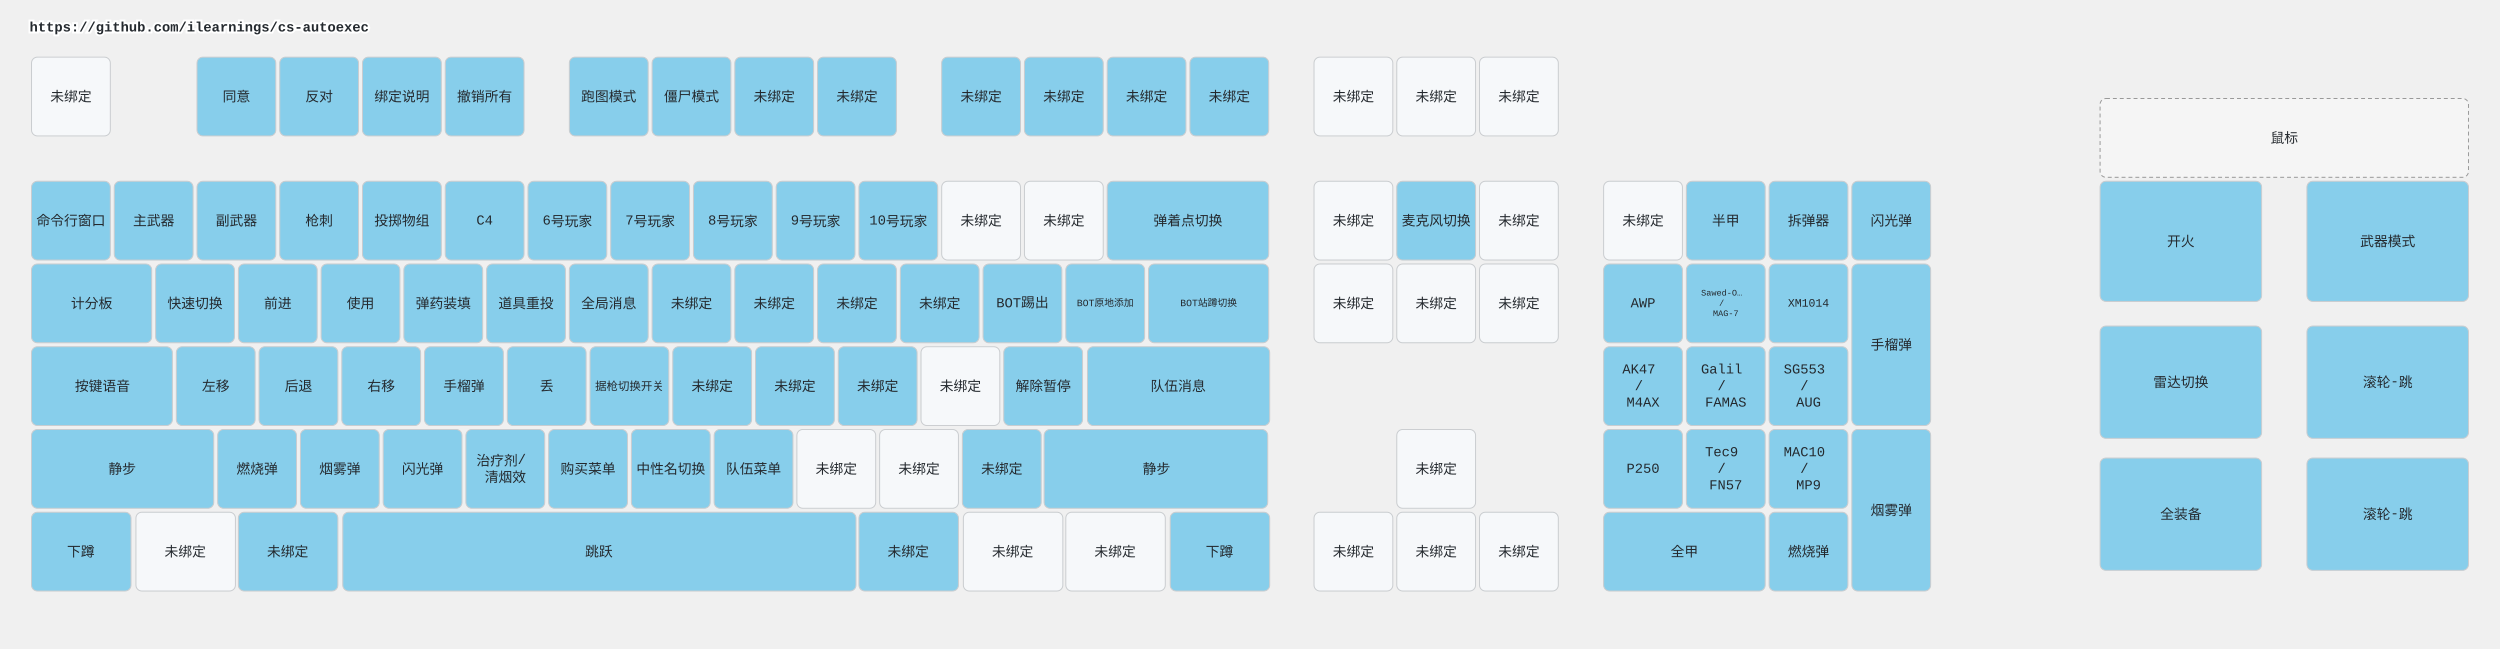
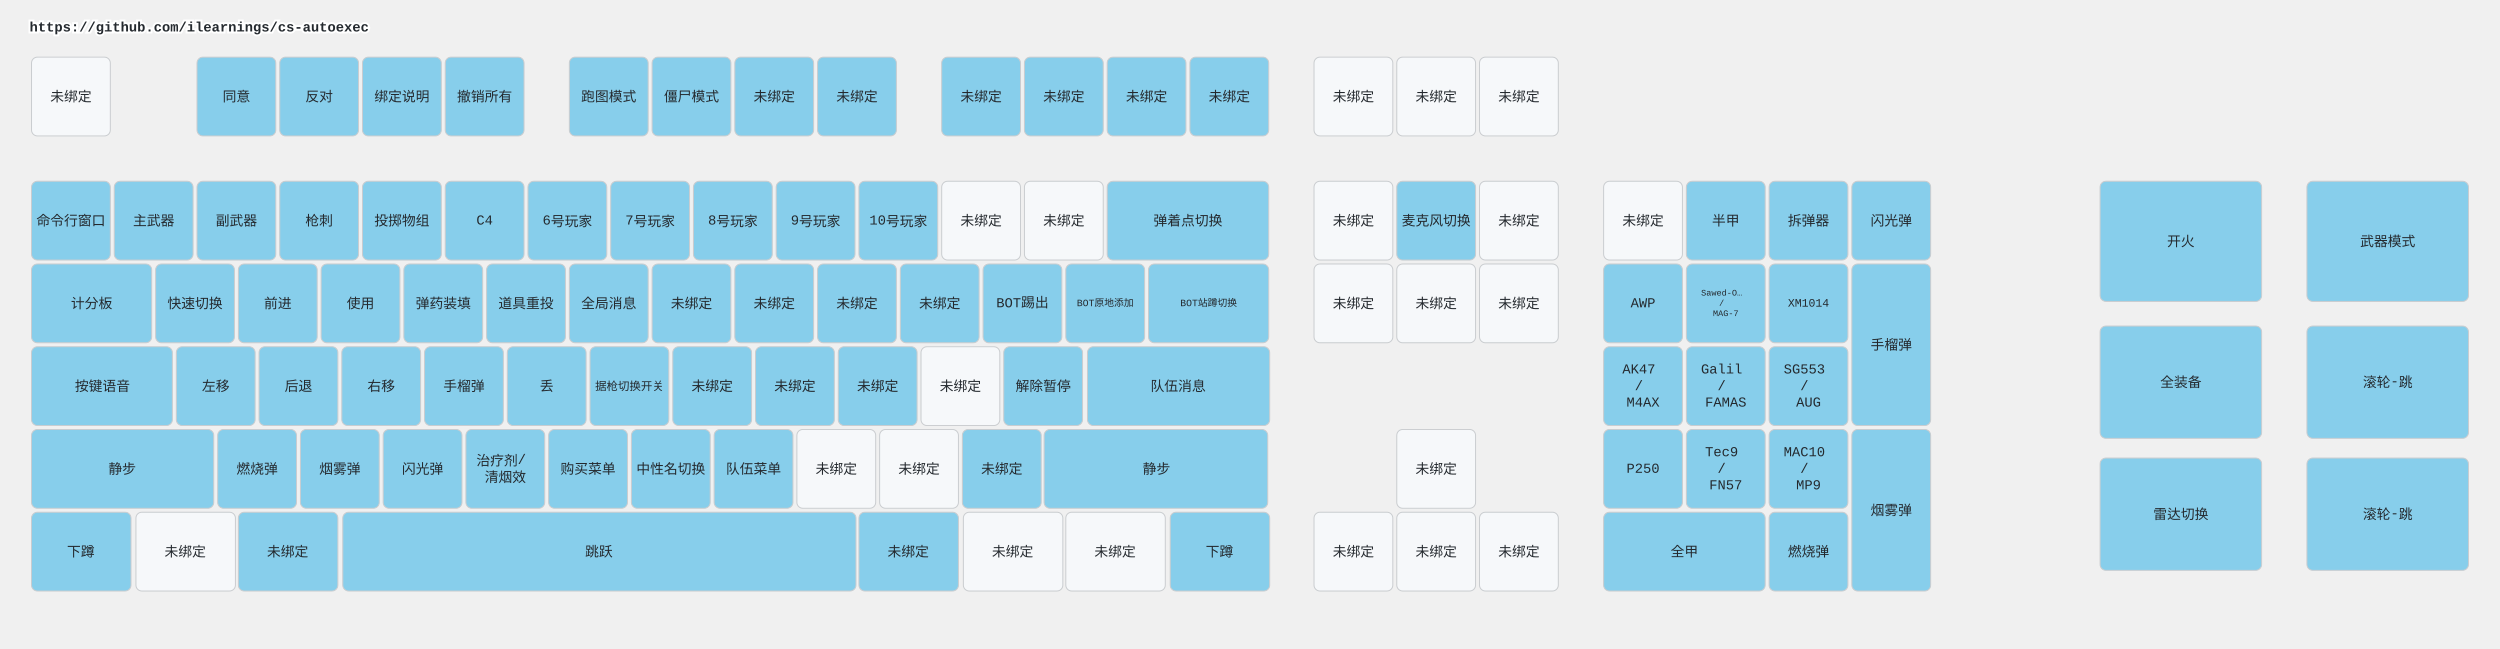
<svg xmlns="http://www.w3.org/2000/svg" width="2538" height="658" viewBox="0 0 2538 658" class="keymap">
  <style>/* inherit to force styles through use tags */
svg path {
    fill: inherit;
}

/* font and background color specifications */
svg.keymap {
    font-family: SFMono-Regular,Consolas,Liberation Mono,Menlo,monospace;
    font-size: 14px;
    font-kerning: normal;
    text-rendering: optimizeLegibility;
    fill: #24292e;
}

/* default key styling */
rect.key {
    fill: #f6f8fa;
}

rect.key, rect.combo {
    stroke: #c9cccf;
    stroke-width: 1;
}

/* default key side styling, only used is draw_key_sides is set */
rect.side {
    filter: brightness(90%);
}

/* color accent for combo boxes */
rect.combo, rect.combo-separate {
    fill: #cdf;
}

/* color accent for held keys */
rect.held, rect.combo.held {
    fill: #fdd;
}

/* color accent for ghost (optional) keys */
rect.ghost, rect.combo.ghost {
    stroke-dasharray: 4, 4;
    stroke-width: 2;
}

text {
    text-anchor: middle;
    dominant-baseline: middle;
}

/* styling for layer labels */
text.label {
    font-weight: bold;
    text-anchor: start;
    stroke: white;
    stroke-width: 4;
    paint-order: stroke;
}

/* styling for optional footer */
text.footer {
    text-anchor: end;
    dominant-baseline: auto;
    stroke: white;
    stroke-width: 4;
    paint-order: stroke;
}

/* styling for combo tap, and key non-tap label text */
text.combo, text.hold, text.shifted, text.left, text.right, text.tl, text.tr, text.bl, text.br {
    font-size: 11px;
}

text.hold, text.bl, text.br {
    text-anchor: middle;
    dominant-baseline: auto;
}

text.shifted, text.tl, text.tr {
    text-anchor: middle;
    dominant-baseline: hanging;
}

text.left, text.tl, text.bl {
    text-anchor: start;
}

text.right, text.tr, text.br {
    text-anchor: end;
}

text.layer-activator {
    text-decoration: underline;
}

/* styling for hold/shifted label text in combo box */
text.combo.hold, text.combo.shifted, text.combo.left, text.combo.right {
    font-size: 8px;
}

/* lighter symbol for transparent keys */
text.trans {
    fill: #7b7e81;
}

/* styling for combo dendrons */
path.combo {
    stroke-width: 1;
    stroke: gray;
    fill: none;
}

/* Start Tabler Icons Cleanup */
/* cannot use height/width with glyphs */
.icon-tabler &gt; path {
    fill: inherit;
    stroke: inherit;
    stroke-width: 2;
}
/* hide tabler's default box */
.icon-tabler &gt; path[stroke="none"][fill="none"] {
    visibility: hidden;
}
/* End Tabler Icons Cleanup */

.key .legend {
  font-weight: bold;
}
rect.key.bound {
  fill: #87CEEB;
- }
- rect.key.mouse-title {
-   fill: #f5f5f5;
-   stroke: #999;
-   stroke-dasharray: 4 3;
- }
- rect.key.mouse-title .legend {
-   font-size: 11px;
-   fill: #333;
}</style>
  <g transform="translate(30, 0)" class="layer-https://github.com/ilearnings/cs-autoexec">
    <text x="0" y="28" class="label" id="https:github.comilearningscs-autoexec">https://github.com/ilearnings/cs-autoexec</text>
    <g transform="translate(0, 56)">
      <g transform="translate(42, 42)" class="key keypos-0">
        <rect rx="6" ry="6" x="-40" y="-40" width="80" height="80" class="key" />
        <text x="0" y="0" class="key tap">未绑定</text>
      </g>
      <g transform="translate(210, 42)" class="key bound keypos-1">
        <rect rx="6" ry="6" x="-40" y="-40" width="80" height="80" class="key bound" />
        <text x="0" y="0" class="key bound tap">同意</text>
      </g>
      <g transform="translate(294, 42)" class="key bound keypos-2">
        <rect rx="6" ry="6" x="-40" y="-40" width="80" height="80" class="key bound" />
        <text x="0" y="0" class="key bound tap">反对</text>
      </g>
      <g transform="translate(378, 42)" class="key bound keypos-3">
        <rect rx="6" ry="6" x="-40" y="-40" width="80" height="80" class="key bound" />
        <text x="0" y="0" class="key bound tap">绑定说明</text>
      </g>
      <g transform="translate(462, 42)" class="key bound keypos-4">
        <rect rx="6" ry="6" x="-40" y="-40" width="80" height="80" class="key bound" />
        <text x="0" y="0" class="key bound tap">撤销所有</text>
      </g>
      <g transform="translate(588, 42)" class="key bound keypos-5">
        <rect rx="6" ry="6" x="-40" y="-40" width="80" height="80" class="key bound" />
        <text x="0" y="0" class="key bound tap">跑图模式</text>
      </g>
      <g transform="translate(672, 42)" class="key bound keypos-6">
        <rect rx="6" ry="6" x="-40" y="-40" width="80" height="80" class="key bound" />
        <text x="0" y="0" class="key bound tap">僵尸模式</text>
      </g>
      <g transform="translate(756, 42)" class="key bound keypos-7">
        <rect rx="6" ry="6" x="-40" y="-40" width="80" height="80" class="key bound" />
        <text x="0" y="0" class="key bound tap">未绑定</text>
      </g>
      <g transform="translate(840, 42)" class="key bound keypos-8">
        <rect rx="6" ry="6" x="-40" y="-40" width="80" height="80" class="key bound" />
        <text x="0" y="0" class="key bound tap">未绑定</text>
      </g>
      <g transform="translate(966, 42)" class="key bound keypos-9">
        <rect rx="6" ry="6" x="-40" y="-40" width="80" height="80" class="key bound" />
        <text x="0" y="0" class="key bound tap">未绑定</text>
      </g>
      <g transform="translate(1050, 42)" class="key bound keypos-10">
        <rect rx="6" ry="6" x="-40" y="-40" width="80" height="80" class="key bound" />
        <text x="0" y="0" class="key bound tap">未绑定</text>
      </g>
      <g transform="translate(1134, 42)" class="key bound keypos-11">
        <rect rx="6" ry="6" x="-40" y="-40" width="80" height="80" class="key bound" />
        <text x="0" y="0" class="key bound tap">未绑定</text>
      </g>
      <g transform="translate(1218, 42)" class="key bound keypos-12">
        <rect rx="6" ry="6" x="-40" y="-40" width="80" height="80" class="key bound" />
        <text x="0" y="0" class="key bound tap">未绑定</text>
      </g>
      <g transform="translate(1344, 42)" class="key keypos-13">
        <rect rx="6" ry="6" x="-40" y="-40" width="80" height="80" class="key" />
        <text x="0" y="0" class="key tap">未绑定</text>
      </g>
      <g transform="translate(1428, 42)" class="key keypos-14">
        <rect rx="6" ry="6" x="-40" y="-40" width="80" height="80" class="key" />
        <text x="0" y="0" class="key tap">未绑定</text>
      </g>
      <g transform="translate(1512, 42)" class="key keypos-15">
        <rect rx="6" ry="6" x="-40" y="-40" width="80" height="80" class="key" />
        <text x="0" y="0" class="key tap">未绑定</text>
      </g>
      <g transform="translate(42, 168)" class="key bound keypos-16">
        <rect rx="6" ry="6" x="-40" y="-40" width="80" height="80" class="key bound" />
        <text x="0" y="0" class="key bound tap">命令行窗口</text>
      </g>
      <g transform="translate(126, 168)" class="key bound keypos-17">
        <rect rx="6" ry="6" x="-40" y="-40" width="80" height="80" class="key bound" />
        <text x="0" y="0" class="key bound tap">主武器</text>
      </g>
      <g transform="translate(210, 168)" class="key bound keypos-18">
        <rect rx="6" ry="6" x="-40" y="-40" width="80" height="80" class="key bound" />
        <text x="0" y="0" class="key bound tap">副武器</text>
      </g>
      <g transform="translate(294, 168)" class="key bound keypos-19">
        <rect rx="6" ry="6" x="-40" y="-40" width="80" height="80" class="key bound" />
        <text x="0" y="0" class="key bound tap">枪刺</text>
      </g>
      <g transform="translate(378, 168)" class="key bound keypos-20">
        <rect rx="6" ry="6" x="-40" y="-40" width="80" height="80" class="key bound" />
        <text x="0" y="0" class="key bound tap">投掷物组</text>
      </g>
      <g transform="translate(462, 168)" class="key bound keypos-21">
        <rect rx="6" ry="6" x="-40" y="-40" width="80" height="80" class="key bound" />
        <text x="0" y="0" class="key bound tap">C4</text>
      </g>
      <g transform="translate(546, 168)" class="key bound keypos-22">
        <rect rx="6" ry="6" x="-40" y="-40" width="80" height="80" class="key bound" />
        <text x="0" y="0" class="key bound tap">6号玩家</text>
      </g>
      <g transform="translate(630, 168)" class="key bound keypos-23">
        <rect rx="6" ry="6" x="-40" y="-40" width="80" height="80" class="key bound" />
        <text x="0" y="0" class="key bound tap">7号玩家</text>
      </g>
      <g transform="translate(714, 168)" class="key bound keypos-24">
        <rect rx="6" ry="6" x="-40" y="-40" width="80" height="80" class="key bound" />
        <text x="0" y="0" class="key bound tap">8号玩家</text>
      </g>
      <g transform="translate(798, 168)" class="key bound keypos-25">
        <rect rx="6" ry="6" x="-40" y="-40" width="80" height="80" class="key bound" />
        <text x="0" y="0" class="key bound tap">9号玩家</text>
      </g>
      <g transform="translate(882, 168)" class="key bound keypos-26">
        <rect rx="6" ry="6" x="-40" y="-40" width="80" height="80" class="key bound" />
        <text x="0" y="0" class="key bound tap">10号玩家</text>
      </g>
      <g transform="translate(966, 168)" class="key keypos-27">
        <rect rx="6" ry="6" x="-40" y="-40" width="80" height="80" class="key" />
        <text x="0" y="0" class="key tap">未绑定</text>
      </g>
      <g transform="translate(1050, 168)" class="key keypos-28">
        <rect rx="6" ry="6" x="-40" y="-40" width="80" height="80" class="key" />
        <text x="0" y="0" class="key tap">未绑定</text>
      </g>
      <g transform="translate(1176, 168)" class="key bound keypos-29">
        <rect rx="6" ry="6" x="-82" y="-40" width="164" height="80" class="key bound" />
        <text x="0" y="0" class="key bound tap">弹着点切换</text>
      </g>
      <g transform="translate(1344, 168)" class="key keypos-30">
        <rect rx="6" ry="6" x="-40" y="-40" width="80" height="80" class="key" />
        <text x="0" y="0" class="key tap">未绑定</text>
      </g>
      <g transform="translate(1428, 168)" class="key bound keypos-31">
        <rect rx="6" ry="6" x="-40" y="-40" width="80" height="80" class="key bound" />
        <text x="0" y="0" class="key bound tap">麦克风切换</text>
      </g>
      <g transform="translate(1512, 168)" class="key keypos-32">
        <rect rx="6" ry="6" x="-40" y="-40" width="80" height="80" class="key" />
        <text x="0" y="0" class="key tap">未绑定</text>
      </g>
      <g transform="translate(1638, 168)" class="key keypos-33">
        <rect rx="6" ry="6" x="-40" y="-40" width="80" height="80" class="key" />
        <text x="0" y="0" class="key tap">未绑定</text>
      </g>
      <g transform="translate(1722, 168)" class="key bound keypos-34">
        <rect rx="6" ry="6" x="-40" y="-40" width="80" height="80" class="key bound" />
        <text x="0" y="0" class="key bound tap">半甲</text>
      </g>
      <g transform="translate(1806, 168)" class="key bound keypos-35">
        <rect rx="6" ry="6" x="-40" y="-40" width="80" height="80" class="key bound" />
        <text x="0" y="0" class="key bound tap">拆弹器</text>
      </g>
      <g transform="translate(1890, 168)" class="key bound keypos-36">
        <rect rx="6" ry="6" x="-40" y="-40" width="80" height="80" class="key bound" />
        <text x="0" y="0" class="key bound tap">闪光弹</text>
      </g>
      <g transform="translate(63, 252)" class="key bound keypos-37">
        <rect rx="6" ry="6" x="-61" y="-40" width="122" height="80" class="key bound" />
        <text x="0" y="0" class="key bound tap">计分板</text>
      </g>
      <g transform="translate(168, 252)" class="key bound keypos-38">
        <rect rx="6" ry="6" x="-40" y="-40" width="80" height="80" class="key bound" />
        <text x="0" y="0" class="key bound tap">快速切换</text>
      </g>
      <g transform="translate(252, 252)" class="key bound keypos-39">
        <rect rx="6" ry="6" x="-40" y="-40" width="80" height="80" class="key bound" />
        <text x="0" y="0" class="key bound tap">前进</text>
      </g>
      <g transform="translate(336, 252)" class="key bound keypos-40">
        <rect rx="6" ry="6" x="-40" y="-40" width="80" height="80" class="key bound" />
        <text x="0" y="0" class="key bound tap">使用</text>
      </g>
      <g transform="translate(420, 252)" class="key bound keypos-41">
        <rect rx="6" ry="6" x="-40" y="-40" width="80" height="80" class="key bound" />
        <text x="0" y="0" class="key bound tap">弹药装填</text>
      </g>
      <g transform="translate(504, 252)" class="key bound keypos-42">
        <rect rx="6" ry="6" x="-40" y="-40" width="80" height="80" class="key bound" />
        <text x="0" y="0" class="key bound tap">道具重投</text>
      </g>
      <g transform="translate(588, 252)" class="key bound keypos-43">
        <rect rx="6" ry="6" x="-40" y="-40" width="80" height="80" class="key bound" />
        <text x="0" y="0" class="key bound tap">全局消息</text>
      </g>
      <g transform="translate(672, 252)" class="key bound keypos-44">
        <rect rx="6" ry="6" x="-40" y="-40" width="80" height="80" class="key bound" />
        <text x="0" y="0" class="key bound tap">未绑定</text>
      </g>
      <g transform="translate(756, 252)" class="key bound keypos-45">
        <rect rx="6" ry="6" x="-40" y="-40" width="80" height="80" class="key bound" />
        <text x="0" y="0" class="key bound tap">未绑定</text>
      </g>
      <g transform="translate(840, 252)" class="key bound keypos-46">
        <rect rx="6" ry="6" x="-40" y="-40" width="80" height="80" class="key bound" />
        <text x="0" y="0" class="key bound tap">未绑定</text>
      </g>
      <g transform="translate(924, 252)" class="key bound keypos-47">
        <rect rx="6" ry="6" x="-40" y="-40" width="80" height="80" class="key bound" />
        <text x="0" y="0" class="key bound tap">未绑定</text>
      </g>
      <g transform="translate(1008, 252)" class="key bound keypos-48">
        <rect rx="6" ry="6" x="-40" y="-40" width="80" height="80" class="key bound" />
        <text x="0" y="0" class="key bound tap">BOT踢出</text>
      </g>
      <g transform="translate(1092, 252)" class="key bound keypos-49">
        <rect rx="6" ry="6" x="-40" y="-40" width="80" height="80" class="key bound" />
        <text x="0" y="0" class="key bound tap">
          <tspan style="font-size: 71%">BOT原地添加</tspan>
        </text>
      </g>
      <g transform="translate(1197, 252)" class="key bound keypos-50">
        <rect rx="6" ry="6" x="-61" y="-40" width="122" height="80" class="key bound" />
        <text x="0" y="0" class="key bound tap">
          <tspan style="font-size: 71%">BOT站蹲切换</tspan>
        </text>
      </g>
      <g transform="translate(1344, 252)" class="key keypos-51">
        <rect rx="6" ry="6" x="-40" y="-40" width="80" height="80" class="key" />
        <text x="0" y="0" class="key tap">未绑定</text>
      </g>
      <g transform="translate(1428, 252)" class="key keypos-52">
        <rect rx="6" ry="6" x="-40" y="-40" width="80" height="80" class="key" />
        <text x="0" y="0" class="key tap">未绑定</text>
      </g>
      <g transform="translate(1512, 252)" class="key keypos-53">
        <rect rx="6" ry="6" x="-40" y="-40" width="80" height="80" class="key" />
        <text x="0" y="0" class="key tap">未绑定</text>
      </g>
      <g transform="translate(1638, 252)" class="key bound keypos-54">
        <rect rx="6" ry="6" x="-40" y="-40" width="80" height="80" class="key bound" />
        <text x="0" y="0" class="key bound tap">AWP</text>
      </g>
      <g transform="translate(1722, 252)" class="key bound keypos-55">
        <rect rx="6" ry="6" x="-40" y="-40" width="80" height="80" class="key bound" />
        <text x="0" y="0" class="key bound tap">
          <tspan x="0" dy="-1.2em" style="font-size: 62%">Sawed-O…</tspan>
          <tspan x="0" dy="1.2em" style="font-size: 62%">/</tspan>
          <tspan x="0" dy="1.2em" style="font-size: 62%">MAG-7</tspan>
        </text>
      </g>
      <g transform="translate(1806, 252)" class="key bound keypos-56">
        <rect rx="6" ry="6" x="-40" y="-40" width="80" height="80" class="key bound" />
        <text x="0" y="0" class="key bound tap">
          <tspan style="font-size: 83%">XM1014</tspan>
        </text>
      </g>
      <g transform="translate(1890, 294)" class="key bound keypos-57">
        <rect rx="6" ry="6" x="-40" y="-82" width="80" height="164" class="key bound" />
        <text x="0" y="0" class="key bound tap">手榴弹</text>
      </g>
      <g transform="translate(74, 336)" class="key bound keypos-58">
        <rect rx="6" ry="6" x="-72" y="-40" width="143" height="80" class="key bound" />
        <text x="0" y="0" class="key bound tap">按键语音</text>
      </g>
      <g transform="translate(189, 336)" class="key bound keypos-59">
        <rect rx="6" ry="6" x="-40" y="-40" width="80" height="80" class="key bound" />
        <text x="0" y="0" class="key bound tap">左移</text>
      </g>
      <g transform="translate(273, 336)" class="key bound keypos-60">
        <rect rx="6" ry="6" x="-40" y="-40" width="80" height="80" class="key bound" />
        <text x="0" y="0" class="key bound tap">后退</text>
      </g>
      <g transform="translate(357, 336)" class="key bound keypos-61">
        <rect rx="6" ry="6" x="-40" y="-40" width="80" height="80" class="key bound" />
        <text x="0" y="0" class="key bound tap">右移</text>
      </g>
      <g transform="translate(441, 336)" class="key bound keypos-62">
        <rect rx="6" ry="6" x="-40" y="-40" width="80" height="80" class="key bound" />
        <text x="0" y="0" class="key bound tap">手榴弹</text>
      </g>
      <g transform="translate(525, 336)" class="key bound keypos-63">
        <rect rx="6" ry="6" x="-40" y="-40" width="80" height="80" class="key bound" />
        <text x="0" y="0" class="key bound tap">丢</text>
      </g>
      <g transform="translate(609, 336)" class="key bound keypos-64">
        <rect rx="6" ry="6" x="-40" y="-40" width="80" height="80" class="key bound" />
        <text x="0" y="0" class="key bound tap">
          <tspan style="font-size: 83%">据枪切换开关</tspan>
        </text>
      </g>
      <g transform="translate(693, 336)" class="key bound keypos-65">
        <rect rx="6" ry="6" x="-40" y="-40" width="80" height="80" class="key bound" />
        <text x="0" y="0" class="key bound tap">未绑定</text>
      </g>
      <g transform="translate(777, 336)" class="key bound keypos-66">
        <rect rx="6" ry="6" x="-40" y="-40" width="80" height="80" class="key bound" />
        <text x="0" y="0" class="key bound tap">未绑定</text>
      </g>
      <g transform="translate(861, 336)" class="key bound keypos-67">
        <rect rx="6" ry="6" x="-40" y="-40" width="80" height="80" class="key bound" />
        <text x="0" y="0" class="key bound tap">未绑定</text>
      </g>
      <g transform="translate(945, 336)" class="key keypos-68">
        <rect rx="6" ry="6" x="-40" y="-40" width="80" height="80" class="key" />
        <text x="0" y="0" class="key tap">未绑定</text>
      </g>
      <g transform="translate(1029, 336)" class="key bound keypos-69">
        <rect rx="6" ry="6" x="-40" y="-40" width="80" height="80" class="key bound" />
        <text x="0" y="0" class="key bound tap">解除暂停</text>
      </g>
      <g transform="translate(1166, 336)" class="key bound keypos-70">
        <rect rx="6" ry="6" x="-92" y="-40" width="185" height="80" class="key bound" />
        <text x="0" y="0" class="key bound tap">队伍消息</text>
      </g>
      <g transform="translate(1638, 336)" class="key bound keypos-71">
        <rect rx="6" ry="6" x="-40" y="-40" width="80" height="80" class="key bound" />
        <text x="0" y="0" class="key bound tap">
          <tspan x="0" dy="-1.2em">AK47</tspan>
          <tspan x="0" dy="1.2em">/</tspan>
          <tspan x="0" dy="1.2em">M4AX</tspan>
        </text>
      </g>
      <g transform="translate(1722, 336)" class="key bound keypos-72">
        <rect rx="6" ry="6" x="-40" y="-40" width="80" height="80" class="key bound" />
        <text x="0" y="0" class="key bound tap">
          <tspan x="0" dy="-1.2em">Galil</tspan>
          <tspan x="0" dy="1.2em">/</tspan>
          <tspan x="0" dy="1.2em">FAMAS</tspan>
        </text>
      </g>
      <g transform="translate(1806, 336)" class="key bound keypos-73">
        <rect rx="6" ry="6" x="-40" y="-40" width="80" height="80" class="key bound" />
        <text x="0" y="0" class="key bound tap">
          <tspan x="0" dy="-1.2em">SG553</tspan>
          <tspan x="0" dy="1.2em">/</tspan>
          <tspan x="0" dy="1.2em">AUG</tspan>
        </text>
      </g>
      <g transform="translate(94, 420)" class="key bound keypos-74">
        <rect rx="6" ry="6" x="-92" y="-40" width="185" height="80" class="key bound" />
        <text x="0" y="0" class="key bound tap">静步</text>
      </g>
      <g transform="translate(231, 420)" class="key bound keypos-75">
        <rect rx="6" ry="6" x="-40" y="-40" width="80" height="80" class="key bound" />
        <text x="0" y="0" class="key bound tap">燃烧弹</text>
      </g>
      <g transform="translate(315, 420)" class="key bound keypos-76">
        <rect rx="6" ry="6" x="-40" y="-40" width="80" height="80" class="key bound" />
        <text x="0" y="0" class="key bound tap">烟雾弹</text>
      </g>
      <g transform="translate(399, 420)" class="key bound keypos-77">
        <rect rx="6" ry="6" x="-40" y="-40" width="80" height="80" class="key bound" />
        <text x="0" y="0" class="key bound tap">闪光弹</text>
      </g>
      <g transform="translate(483, 420)" class="key bound keypos-78">
        <rect rx="6" ry="6" x="-40" y="-40" width="80" height="80" class="key bound" />
        <text x="0" y="0" class="key bound tap">
          <tspan x="0" dy="-0.6em">治疗剂/</tspan>
          <tspan x="0" dy="1.2em">清烟效</tspan>
        </text>
      </g>
      <g transform="translate(567, 420)" class="key bound keypos-79">
        <rect rx="6" ry="6" x="-40" y="-40" width="80" height="80" class="key bound" />
        <text x="0" y="0" class="key bound tap">购买菜单</text>
      </g>
      <g transform="translate(651, 420)" class="key bound keypos-80">
        <rect rx="6" ry="6" x="-40" y="-40" width="80" height="80" class="key bound" />
        <text x="0" y="0" class="key bound tap">中性名切换</text>
      </g>
      <g transform="translate(735, 420)" class="key bound keypos-81">
        <rect rx="6" ry="6" x="-40" y="-40" width="80" height="80" class="key bound" />
        <text x="0" y="0" class="key bound tap">队伍菜单</text>
      </g>
      <g transform="translate(819, 420)" class="key keypos-82">
        <rect rx="6" ry="6" x="-40" y="-40" width="80" height="80" class="key" />
        <text x="0" y="0" class="key tap">未绑定</text>
      </g>
      <g transform="translate(903, 420)" class="key keypos-83">
        <rect rx="6" ry="6" x="-40" y="-40" width="80" height="80" class="key" />
        <text x="0" y="0" class="key tap">未绑定</text>
      </g>
      <g transform="translate(987, 420)" class="key bound keypos-84">
        <rect rx="6" ry="6" x="-40" y="-40" width="80" height="80" class="key bound" />
        <text x="0" y="0" class="key bound tap">未绑定</text>
      </g>
      <g transform="translate(1144, 420)" class="key bound keypos-85">
        <rect rx="6" ry="6" x="-114" y="-40" width="227" height="80" class="key bound" />
        <text x="0" y="0" class="key bound tap">静步</text>
      </g>
      <g transform="translate(1428, 420)" class="key keypos-86">
        <rect rx="6" ry="6" x="-40" y="-40" width="80" height="80" class="key" />
        <text x="0" y="0" class="key tap">未绑定</text>
      </g>
      <g transform="translate(1638, 420)" class="key bound keypos-87">
        <rect rx="6" ry="6" x="-40" y="-40" width="80" height="80" class="key bound" />
        <text x="0" y="0" class="key bound tap">P250</text>
      </g>
      <g transform="translate(1722, 420)" class="key bound keypos-88">
        <rect rx="6" ry="6" x="-40" y="-40" width="80" height="80" class="key bound" />
        <text x="0" y="0" class="key bound tap">
          <tspan x="0" dy="-1.2em">Tec9</tspan>
          <tspan x="0" dy="1.2em">/</tspan>
          <tspan x="0" dy="1.2em">FN57</tspan>
        </text>
      </g>
      <g transform="translate(1806, 420)" class="key bound keypos-89">
        <rect rx="6" ry="6" x="-40" y="-40" width="80" height="80" class="key bound" />
        <text x="0" y="0" class="key bound tap">
          <tspan x="0" dy="-1.2em">MAC10</tspan>
          <tspan x="0" dy="1.2em">/</tspan>
          <tspan x="0" dy="1.2em">MP9</tspan>
        </text>
      </g>
      <g transform="translate(1890, 462)" class="key bound keypos-90">
        <rect rx="6" ry="6" x="-40" y="-82" width="80" height="164" class="key bound" />
        <text x="0" y="0" class="key bound tap">烟雾弹</text>
      </g>
      <g transform="translate(52, 504)" class="key bound keypos-91">
        <rect rx="6" ry="6" x="-50" y="-40" width="101" height="80" class="key bound" />
        <text x="0" y="0" class="key bound tap">下蹲</text>
      </g>
      <g transform="translate(158, 504)" class="key keypos-92">
        <rect rx="6" ry="6" x="-50" y="-40" width="101" height="80" class="key" />
        <text x="0" y="0" class="key tap">未绑定</text>
      </g>
      <g transform="translate(262, 504)" class="key bound keypos-93">
        <rect rx="6" ry="6" x="-50" y="-40" width="101" height="80" class="key bound" />
        <text x="0" y="0" class="key bound tap">未绑定</text>
      </g>
      <g transform="translate(578, 504)" class="key bound keypos-94">
        <rect rx="6" ry="6" x="-260" y="-40" width="521" height="80" class="key bound" />
        <text x="0" y="0" class="key bound tap">跳跃</text>
      </g>
      <g transform="translate(892, 504)" class="key bound keypos-95">
        <rect rx="6" ry="6" x="-50" y="-40" width="101" height="80" class="key bound" />
        <text x="0" y="0" class="key bound tap">未绑定</text>
      </g>
      <g transform="translate(998, 504)" class="key keypos-96">
        <rect rx="6" ry="6" x="-50" y="-40" width="101" height="80" class="key" />
        <text x="0" y="0" class="key tap">未绑定</text>
      </g>
      <g transform="translate(1102, 504)" class="key keypos-97">
        <rect rx="6" ry="6" x="-50" y="-40" width="101" height="80" class="key" />
        <text x="0" y="0" class="key tap">未绑定</text>
      </g>
      <g transform="translate(1208, 504)" class="key bound keypos-98">
        <rect rx="6" ry="6" x="-50" y="-40" width="101" height="80" class="key bound" />
        <text x="0" y="0" class="key bound tap">下蹲</text>
      </g>
      <g transform="translate(1344, 504)" class="key keypos-99">
        <rect rx="6" ry="6" x="-40" y="-40" width="80" height="80" class="key" />
        <text x="0" y="0" class="key tap">未绑定</text>
      </g>
      <g transform="translate(1428, 504)" class="key keypos-100">
        <rect rx="6" ry="6" x="-40" y="-40" width="80" height="80" class="key" />
        <text x="0" y="0" class="key tap">未绑定</text>
      </g>
      <g transform="translate(1512, 504)" class="key keypos-101">
        <rect rx="6" ry="6" x="-40" y="-40" width="80" height="80" class="key" />
        <text x="0" y="0" class="key tap">未绑定</text>
      </g>
      <g transform="translate(1680, 504)" class="key bound keypos-102">
        <rect rx="6" ry="6" x="-82" y="-40" width="164" height="80" class="key bound" />
        <text x="0" y="0" class="key bound tap">全甲</text>
      </g>
      <g transform="translate(1806, 504)" class="key bound keypos-103">
        <rect rx="6" ry="6" x="-40" y="-40" width="80" height="80" class="key bound" />
        <text x="0" y="0" class="key bound tap">燃烧弹</text>
      </g>
-       <g transform="translate(2289, 84)" class="key mouse-title keypos-104">
-         <rect rx="6" ry="6" x="-187" y="-40" width="374" height="80" class="key mouse-title" />
-         <text x="0" y="0" class="key mouse-title tap">鼠标</text>
-       </g>
-       <g transform="translate(2184, 189)" class="key bound keypos-105">
+       <g transform="translate(2184, 189)" class="key bound keypos-104">
        <rect rx="6" ry="6" x="-82" y="-61" width="164" height="122" class="key bound" />
        <text x="0" y="0" class="key bound tap">开火</text>
      </g>
-       <g transform="translate(2394, 189)" class="key bound keypos-106">
+       <g transform="translate(2394, 189)" class="key bound keypos-105">
        <rect rx="6" ry="6" x="-82" y="-61" width="164" height="122" class="key bound" />
        <text x="0" y="0" class="key bound tap">武器模式</text>
      </g>
-       <g transform="translate(2184, 332)" class="key bound keypos-107">
+       <g transform="translate(2184, 332)" class="key bound keypos-106">
+         <rect rx="6" ry="6" x="-82" y="-57" width="164" height="114" class="key bound" />
+         <text x="0" y="0" class="key bound tap">全装备</text>
+       </g>
+       <g transform="translate(2394, 332)" class="key bound keypos-107">
+         <rect rx="6" ry="6" x="-82" y="-57" width="164" height="114" class="key bound" />
+         <text x="0" y="0" class="key bound tap">滚轮-跳</text>
+       </g>
+       <g transform="translate(2184, 466)" class="key bound keypos-108">
        <rect rx="6" ry="6" x="-82" y="-57" width="164" height="114" class="key bound" />
        <text x="0" y="0" class="key bound tap">雷达切换</text>
      </g>
-       <g transform="translate(2394, 332)" class="key bound keypos-108">
-         <rect rx="6" ry="6" x="-82" y="-57" width="164" height="114" class="key bound" />
-         <text x="0" y="0" class="key bound tap">滚轮-跳</text>
-       </g>
-       <g transform="translate(2184, 466)" class="key bound keypos-109">
-         <rect rx="6" ry="6" x="-82" y="-57" width="164" height="114" class="key bound" />
-         <text x="0" y="0" class="key bound tap">全装备</text>
-       </g>
-       <g transform="translate(2394, 466)" class="key bound keypos-110">
+       <g transform="translate(2394, 466)" class="key bound keypos-109">
        <rect rx="6" ry="6" x="-82" y="-57" width="164" height="114" class="key bound" />
        <text x="0" y="0" class="key bound tap">滚轮-跳</text>
      </g>
    </g>
  </g>
</svg>
